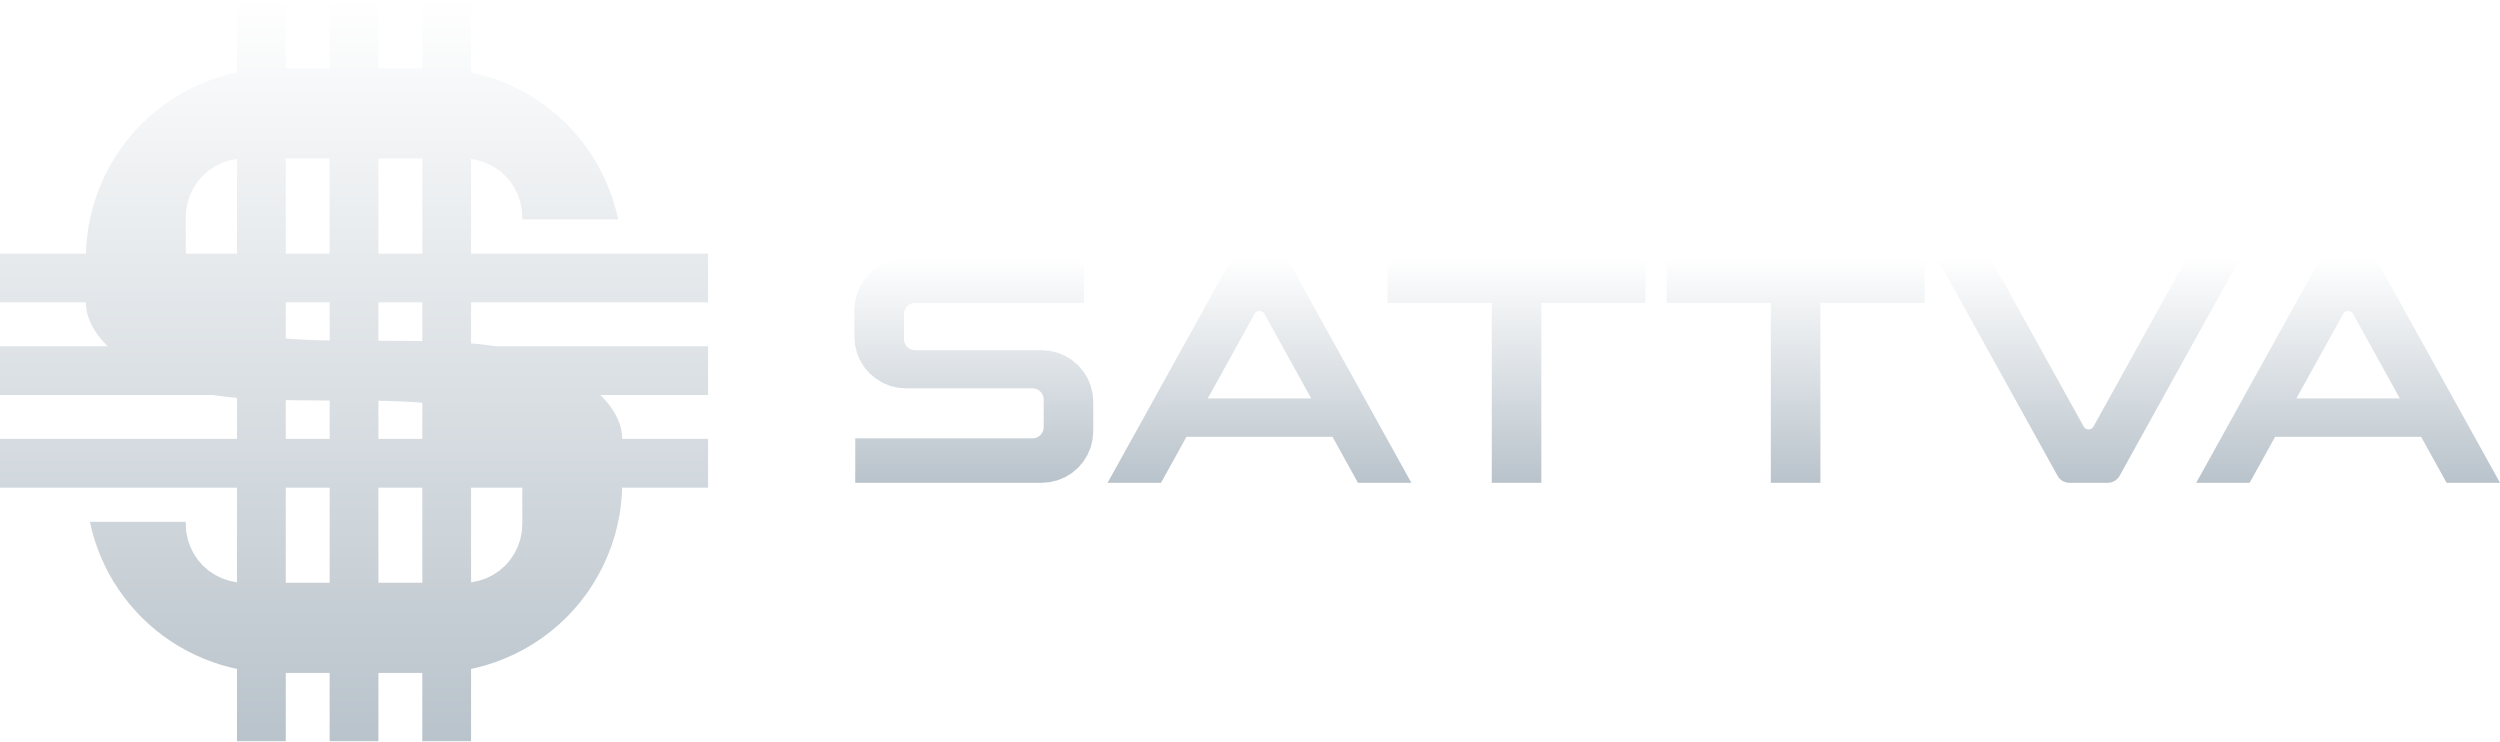
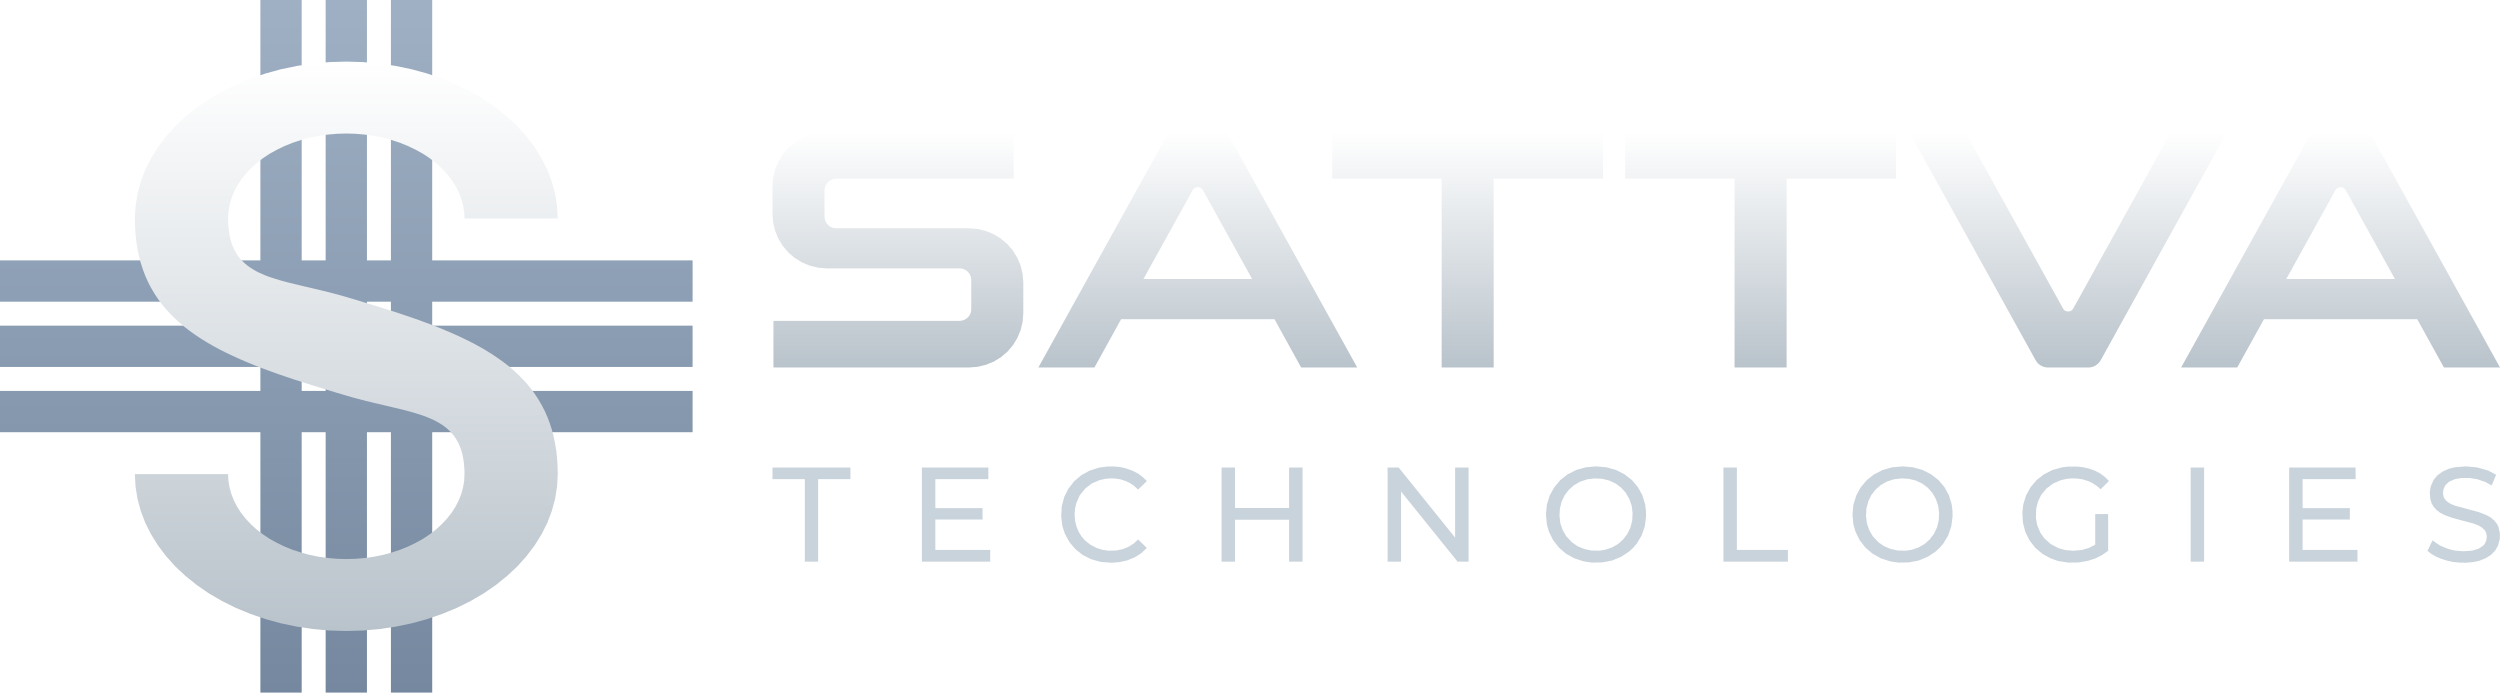
- <svg xmlns="http://www.w3.org/2000/svg" viewBox="0 0 512.66 152" role="img" aria-label="Sattva">
+ <svg xmlns="http://www.w3.org/2000/svg" viewBox="0 0 3754.0 1040.0" role="img" aria-label="Sattva Technologies">
  <defs>
    <linearGradient id="sv" x1="0" y1="0" x2="0" y2="1">
      <stop offset="0" stop-color="#ffffff" />
      <stop offset="1" stop-color="#b9c3cb" />
    </linearGradient>
+     <linearGradient id="st" x1="0" y1="0" x2="0" y2="1">
+       <stop offset="0" stop-color="#9fb0c4" />
+       <stop offset="1" stop-color="#75889f" />
+     </linearGradient>
  </defs>
-   <g fill="url(#sv)" fill-rule="evenodd">
-     <path d="M145.2 52L96.6 52L96.6 32.6L96.67 32.6L98.21 32.91L99.69 33.41L101.1 34.11L102.41 34.98L103.59 36.01L104.62 37.19L105.49 38.5L106.19 39.91L106.69 41.39L107 42.93L107.1 44.5L107.1 45L126.77 45L126.34 43.15L125.81 41.32L125.2 39.53L124.5 37.76L123.71 36.03L122.85 34.34L121.9 32.69L120.87 31.1L119.76 29.55L118.58 28.06L117.33 26.63L116.02 25.26L114.63 23.96L113.19 22.73L111.68 21.56L110.12 20.48L108.52 19.47L106.86 18.54L105.16 17.69L103.42 16.93L101.64 16.25L99.84 15.65L98.01 15.15L96.6 14.84L96.6 0L86.6 0L86.6 14L77.6 14L77.6 0L67.6 0L67.6 14L58.6 14L58.6 0L48.6 0L48.6 14.84L47.92 14.98L45.8 15.52L43.72 16.19L41.68 16.97L39.68 17.86L37.73 18.87L35.85 19.98L34.03 21.19L32.28 22.51L30.61 23.92L29.02 25.42L27.52 27.01L26.11 28.68L24.79 30.43L23.58 32.25L22.47 34.13L21.46 36.08L20.57 38.08L19.79 40.12L19.12 42.2L18.58 44.32L18.15 46.47L17.85 48.63L17.66 50.81L17.63 52L0 52L0 62L17.6 62L17.64 62.86L17.77 63.71L17.97 64.57L18.25 65.41L18.61 66.26L19.03 67.09L19.53 67.92L20.1 68.74L20.74 69.54L21.44 70.33L22.09 71L0 71L0 81L43.6 81L43.74 81.02L45.13 81.22L46.57 81.39L48.06 81.53L48.6 81.58L48.6 90L0 90L0 100L48.6 100L48.6 119.4L48.53 119.4L46.99 119.09L45.51 118.59L44.1 117.89L42.79 117.02L41.61 115.99L40.58 114.81L39.71 113.5L39.01 112.09L38.51 110.61L38.2 109.07L38.1 107.5L38.1 107L18.43 107L18.86 108.85L19.39 110.68L20 112.47L20.7 114.24L21.49 115.97L22.35 117.66L23.3 119.31L24.33 120.9L25.44 122.45L26.62 123.94L27.87 125.37L29.18 126.74L30.57 128.04L32.01 129.27L33.52 130.44L35.08 131.52L36.68 132.53L38.34 133.46L40.04 134.31L41.78 135.07L43.56 135.75L45.36 136.35L47.19 136.85L48.6 137.16L48.6 152L58.6 152L58.6 138L67.6 138L67.6 152L77.6 152L77.6 138L86.6 138L86.6 152L96.6 152L96.6 137.16L97.28 137.02L99.4 136.48L101.48 135.81L103.52 135.03L105.52 134.14L107.47 133.13L109.35 132.02L111.17 130.81L112.92 129.49L114.59 128.08L116.18 126.58L117.68 124.99L119.09 123.32L120.41 121.57L121.62 119.75L122.73 117.87L123.74 115.92L124.63 113.92L125.41 111.88L126.08 109.8L126.62 107.68L127.05 105.53L127.35 103.37L127.54 101.19L127.57 100L145.2 100L145.2 90L127.6 90L127.56 89.14L127.43 88.29L127.23 87.43L126.95 86.59L126.59 85.74L126.17 84.91L125.67 84.08L125.1 83.26L124.46 82.46L123.76 81.67L123.11 81L145.2 81L145.2 71L101.6 71L101.46 70.98L100.07 70.78L98.63 70.61L97.14 70.47L96.6 70.42L96.6 62L145.2 62ZM77.6 52L77.6 32.5L86.6 32.5L86.6 52ZM58.6 52L58.6 32.5L67.6 32.5L67.6 52ZM48.6 52L38.1 52L38.1 44.5L38.2 42.93L38.51 41.39L39.01 39.91L39.71 38.5L40.58 37.19L41.61 36.01L42.79 34.98L44.1 34.11L45.51 33.41L46.99 32.91L48.53 32.6L48.6 32.6ZM58.6 100L67.6 100L67.6 119.5L58.6 119.5ZM58.6 82.05L59.43 82.06L61.14 82.09L62.86 82.1L64.57 82.11L66.29 82.12L67.6 82.12L67.6 90L58.6 90ZM58.6 62L67.6 62L67.6 69.82L67.26 69.81L65.7 69.78L64.19 69.73L62.71 69.67L61.29 69.6L59.92 69.51L58.6 69.4ZM86.6 62L86.6 69.95L85.77 69.94L84.06 69.91L82.34 69.9L80.62 69.89L78.91 69.88L77.6 69.88L77.6 62ZM79.5 82.22L81.01 82.27L82.49 82.33L83.91 82.4L85.28 82.49L86.6 82.6L86.6 90L77.6 90L77.6 82.18L77.94 82.19ZM107 109.07L106.69 110.61L106.19 112.09L105.49 113.5L104.62 114.81L103.59 115.99L102.41 117.02L101.1 117.89L99.69 118.59L98.21 119.09L96.67 119.4L96.6 119.4L96.6 100L107.1 100L107.1 107.5ZM77.6 100L86.6 100L86.6 119.5L77.6 119.5Z" />
-     <path d="M184.12 53.13L182.51 53.52L180.98 54.15L179.56 55.02L178.3 56.1L177.22 57.36L176.35 58.78L175.72 60.31L175.33 61.92L175.2 63.58L175.2 69.05L175.33 70.71L175.72 72.32L176.35 73.86L177.22 75.27L178.3 76.54L179.56 77.61L180.98 78.48L182.51 79.12L184.12 79.5L185.78 79.63L211.72 79.63L212.08 79.66L212.43 79.75L212.77 79.88L213.08 80.07L213.35 80.31L213.58 80.58L213.77 80.89L213.91 81.22L214 81.57L214.02 81.93L214.02 87.59L214 87.95L213.91 88.3L213.77 88.64L213.58 88.94L213.35 89.22L213.08 89.45L212.77 89.64L212.43 89.78L212.08 89.86L211.72 89.89L175.38 89.89L175.38 99L213.61 99L215.27 98.87L216.88 98.48L218.41 97.85L219.83 96.98L221.09 95.9L222.17 94.64L223.04 93.22L223.67 91.69L224.06 90.08L224.19 88.42L224.19 82.39L224.06 80.74L223.67 79.12L223.04 77.59L222.17 76.18L221.09 74.91L219.83 73.83L218.41 72.97L216.88 72.33L215.27 71.94L213.61 71.81L187.67 71.81L187.31 71.79L186.96 71.7L186.62 71.56L186.31 71.37L186.04 71.14L185.81 70.87L185.62 70.56L185.48 70.22L185.39 69.87L185.37 69.51L185.37 64.41L185.39 64.05L185.48 63.7L185.62 63.36L185.81 63.06L186.04 62.78L186.31 62.55L186.62 62.36L186.96 62.22L187.31 62.14L187.67 62.11L222.3 62.11L222.3 53L185.78 53ZM264.57 54.17L264.38 53.94L264.18 53.73L263.95 53.54L263.71 53.38L263.45 53.25L263.17 53.14L262.89 53.06L262.6 53.02L262.31 53L254.24 53L253.95 53.02L253.66 53.06L253.38 53.14L253.1 53.25L252.84 53.38L252.6 53.54L252.37 53.73L252.17 53.94L251.99 54.17L251.83 54.42L233.95 86.7L232.36 89.57L227.13 99L238.08 99L243.31 89.57L273.24 89.57L278.47 99L289.42 99L284.19 89.57L279.84 81.7L264.72 54.42ZM257.8 63.87L258.03 63.8L258.28 63.77L258.52 63.8L258.75 63.87L258.96 64L259.14 64.16L259.28 64.36L268.89 81.7L247.67 81.7L257.27 64.36L257.41 64.16L257.59 64ZM305.91 53L284.54 53L284.54 62.11L305.91 62.11L305.91 99L316.07 99L316.07 62.11L337.44 62.11L337.44 53L316.07 53ZM373.3 53L363.13 53L341.77 53L341.77 62.11L363.13 62.11L363.13 99L373.3 99L373.3 62.11L394.67 62.11L394.67 53ZM432.82 98.94L433.1 98.86L433.37 98.75L433.63 98.62L433.88 98.46L434.1 98.27L434.31 98.06L434.49 97.83L434.65 97.58L459.34 53L448.39 53L429.3 87.47L429.16 87.67L428.98 87.84L428.77 87.96L428.54 88.04L428.29 88.06L428.05 88.04L427.82 87.96L427.61 87.84L427.43 87.67L427.29 87.47L408.19 53L397.24 53L421.94 97.58L422.09 97.83L422.28 98.06L422.48 98.27L422.71 98.46L422.95 98.62L423.21 98.75L423.49 98.86L423.77 98.94L424.06 98.98L424.35 99L432.23 99L432.53 98.98ZM487.96 54.42L487.8 54.17L487.62 53.94L487.42 53.73L487.19 53.54L486.95 53.38L486.69 53.25L486.41 53.14L486.13 53.06L485.84 53.02L485.55 53L477.48 53L477.19 53.02L476.9 53.06L476.62 53.14L476.34 53.25L476.08 53.38L475.84 53.54L475.61 53.73L475.41 53.94L475.22 54.17L475.07 54.42L459.95 81.7L458.72 83.94L455.6 89.57L450.37 99L461.32 99L466.55 89.57L496.48 89.57L501.71 99L512.66 99L507.43 89.57L504.3 83.92L503.07 81.7ZM481.04 63.87L481.27 63.8L481.51 63.77L481.76 63.8L481.99 63.87L482.2 64L482.38 64.16L482.52 64.36L492.12 81.7L470.9 81.7L480.51 64.36L480.65 64.16L480.83 64Z" />
-   </g>
+   <path fill="url(#st)" fill-rule="evenodd" d="M1040 391L649 391L649 0L587 0L587 391L551 391L551 0L489 0L489 391L453 391L453 0L391 0L391 391L0 391L0 453L391 453L391 489L0 489L0 551L391 551L391 587L0 587L0 649L391 649L391 1040L453 1040L453 649L489 649L489 1040L551 1040L551 649L587 649L587 1040L649 1040L649 649L1040 649L1040 587L649 587L649 551L1040 551L1040 489L649 489L649 453L1040 453ZM453 551L489 551L489 587L453 587ZM587 551L587 587L551 587L551 551ZM551 489L551 453L587 453L587 489ZM453 489L453 453L489 453L489 489Z" />
+   <path fill="url(#sv)" fill-rule="evenodd" d="M837.5 328L836.5 309.5L833.6 291.2L828.7 273L822 255.2L813.3 237.9L802.9 221.1L790.7 205L776.9 189.6L761.4 175.1L744.5 161.5L726.2 148.9L706.6 137.5L685.9 127.2L664.1 118.2L641.5 110.4L618.1 104L594.1 99L569.7 95.4L544.9 93.2L520 92.5L495.1 93.2L470.3 95.4L445.9 99L421.9 104L398.5 110.4L375.9 118.2L354.1 127.2L333.4 137.5L313.8 148.9L295.5 161.5L278.6 175.1L263.1 189.6L249.3 205L237.1 221.1L226.7 237.9L218 255.2L211.3 273L206.4 291.2L203.5 309.5L202.5 328L202.8 340.2L203.5 351.9L204.7 363.2L206.5 374.1L208.7 384.6L211.3 394.7L214.5 404.5L218 413.8L222 422.9L226.5 431.6L231.4 440L236.6 448L242.3 455.8L248.4 463.3L254.9 470.4L261.8 477.4L269 484L276.6 490.5L284.6 496.7L292.9 502.6L301.6 508.4L310.6 514L319.9 519.4L329.5 524.6L339.5 529.6L349.7 534.5L360.3 539.3L371.1 543.9L382.2 548.5L393.5 552.9L405.2 557.2L417 561.5L429.1 565.6L441.5 569.8L454.1 573.8L466.8 577.9L479.8 581.9L493 585.9L506.4 590L520 594L527.5 596.2L534.9 598.2L542.2 600.1L549.4 602L556.5 603.7L563.5 605.4L570.4 607L577.1 608.6L583.7 610.1L590.2 611.7L596.5 613.2L602.7 614.7L608.8 616.2L614.7 617.8L620.4 619.4L626 621.1L631.4 622.8L636.6 624.6L641.6 626.5L646.5 628.6L651.2 630.7L655.7 633L659.9 635.4L664 638L667.9 640.8L671.5 643.7L675 646.9L678.2 650.3L681.2 653.8L683.9 657.7L686.4 661.8L688.7 666.1L690.7 670.7L692.5 675.7L694 680.9L695.2 686.4L696.2 692.3L696.9 698.5L697.4 705.1L697.5 712L697 722L695.3 731.9L692.6 741.8L688.8 751.4L684 760.8L678.2 769.9L671.3 778.6L663.6 786.9L655 794.8L645.5 802.2L635.3 809L624.3 815.1L612.7 820.7L600.6 825.6L587.9 829.8L574.9 833.3L561.4 836L547.8 837.9L533.9 839.1L520 839.5L506.1 839.1L492.2 837.9L478.6 836L465.1 833.3L452.1 829.8L439.4 825.6L427.3 820.7L415.7 815.1L404.7 809L394.5 802.2L385 794.8L376.4 786.9L368.7 778.6L361.8 769.9L356 760.8L351.2 751.4L347.4 741.8L344.7 731.9L343 722L342.5 712L202.5 712L203.5 730.5L206.4 748.8L211.3 767L218 784.8L226.7 802.1L237.1 818.9L249.3 835L263.1 850.4L278.6 864.9L295.5 878.5L313.8 891.1L333.4 902.5L354.1 912.8L375.9 921.8L398.5 929.6L421.9 936L445.9 941L470.3 944.6L495.1 946.8L520 947.5L544.9 946.8L569.7 944.6L594.1 941L618.1 936L641.5 929.6L664.1 921.8L685.9 912.8L706.6 902.5L726.2 891.1L744.5 878.5L761.4 864.9L776.9 850.4L790.7 835L802.9 818.9L813.3 802.1L822 784.8L828.7 767L833.6 748.8L836.5 730.5L837.5 712L837.2 699.8L836.5 688.1L835.3 676.8L833.5 665.9L831.3 655.4L828.7 645.3L825.5 635.5L822 626.2L818 617.1L813.5 608.4L808.6 600L803.4 592L797.7 584.2L791.6 576.7L785.1 569.6L778.2 562.6L771 556L763.4 549.5L755.4 543.3L747.1 537.4L738.4 531.6L729.4 526L720.1 520.6L710.5 515.4L700.5 510.4L690.3 505.5L679.7 500.7L668.9 496.1L657.8 491.5L646.5 487.1L634.8 482.8L623 478.5L610.9 474.4L598.5 470.2L585.9 466.2L573.2 462.1L560.2 458.1L547 454.1L533.6 450L520 446L512.5 443.8L505.1 441.8L497.8 439.9L490.6 438L483.5 436.3L476.5 434.6L469.6 433L462.9 431.4L456.3 429.9L449.8 428.3L443.5 426.8L437.3 425.3L431.2 423.8L425.3 422.2L419.6 420.6L414 418.9L408.6 417.2L403.4 415.4L398.4 413.5L393.5 411.4L388.8 409.3L384.3 407L380.1 404.6L376 402L372.1 399.2L368.5 396.3L365 393.1L361.8 389.7L358.8 386.2L356.1 382.3L353.6 378.2L351.3 373.9L349.3 369.3L347.5 364.3L346 359.1L344.8 353.6L343.8 347.7L343.1 341.5L342.6 334.9L342.5 328L343 318L344.7 308.1L347.4 298.2L351.2 288.6L356 279.2L361.8 270.1L368.7 261.4L376.4 253.1L385 245.2L394.5 237.8L404.7 231L415.7 224.9L427.3 219.3L439.4 214.4L452.1 210.2L465.1 206.7L478.6 204L492.2 202.1L506.1 200.9L520 200.5L533.9 200.9L547.8 202.1L561.4 204L574.9 206.7L587.9 210.2L600.6 214.4L612.7 219.3L624.3 224.9L635.3 231L645.5 237.8L655 245.2L663.6 253.1L671.3 261.4L678.2 270.1L684 279.2L688.8 288.6L692.6 298.2L695.3 308.1L697 318L697.5 328Z" />
+   <path fill="url(#sv)" fill-rule="evenodd" d="M1228.6 199.2L1216.2 202.2L1204.4 207.1L1193.5 213.8L1183.8 222L1175.5 231.7L1168.9 242.6L1164 254.4L1161 266.8L1160 279.6L1160 321.6L1161 334.4L1164 346.8L1168.9 358.6L1175.5 369.4L1183.8 379.1L1193.5 387.4L1204.4 394.1L1216.2 399L1228.6 402L1241.3 403L1440.8 403L1443.5 403.2L1446.2 403.8L1448.8 404.9L1451.2 406.3L1453.3 408.1L1455.1 410.2L1456.5 412.6L1457.6 415.2L1458.2 417.9L1458.4 420.6L1458.4 464.1L1458.2 466.9L1457.6 469.6L1456.5 472.2L1455.1 474.5L1453.3 476.6L1451.2 478.4L1448.8 479.9L1446.2 480.9L1443.5 481.6L1440.8 481.8L1161.4 481.8L1161.4 551.8L1455.3 551.8L1468 550.8L1480.4 547.8L1492.2 543L1503.1 536.3L1512.8 528L1521.1 518.3L1527.7 507.4L1532.6 495.6L1535.6 483.2L1536.6 470.5L1536.6 424.2L1535.6 411.5L1532.6 399L1527.7 387.3L1521.1 376.4L1512.8 366.7L1503.1 358.4L1492.2 351.7L1480.4 346.8L1468 343.8L1455.3 342.8L1255.8 342.8L1253.1 342.6L1250.4 342L1247.8 340.9L1245.4 339.5L1243.3 337.7L1241.5 335.6L1240.1 333.2L1239 330.6L1238.4 327.9L1238.1 325.2L1238.1 285.9L1238.4 283.2L1239 280.5L1240.1 277.9L1241.5 275.5L1243.3 273.4L1245.4 271.6L1247.8 270.2L1250.4 269.1L1253.1 268.5L1255.8 268.2L1522.1 268.2L1522.1 198.2L1241.3 198.2ZM1847 207.2L1845.6 205.5L1844 203.9L1842.2 202.4L1840.4 201.2L1838.4 200.1L1836.3 199.3L1834.1 198.7L1831.8 198.3L1829.6 198.2L1767.6 198.2L1765.4 198.3L1763.1 198.7L1760.9 199.3L1758.8 200.1L1756.8 201.2L1755 202.4L1753.2 203.9L1751.6 205.5L1750.2 207.2L1749.1 209.2L1611.6 457.2L1599.4 479.3L1559.2 551.8L1643.4 551.8L1683.5 479.3L1913.7 479.3L1953.8 551.8L2038 551.8L1997.8 479.3L1964.3 418.9L1848.2 209.2ZM1794.9 281.8L1796.7 281.2L1798.6 281L1800.5 281.2L1802.3 281.8L1803.9 282.8L1805.3 284L1806.3 285.6L1880.2 418.9L1717 418.9L1790.9 285.6L1791.9 284L1793.3 282.8ZM2164.8 198.2L2000.5 198.2L2000.5 268.2L2164.8 268.2L2164.8 551.8L2242.9 551.8L2242.9 268.2L2407.1 268.2L2407.1 198.2L2242.9 198.2ZM2682.8 198.2L2604.6 198.2L2440.4 198.2L2440.4 268.2L2604.6 268.2L2604.6 551.8L2682.8 551.8L2682.8 268.2L2847 268.2L2847 198.2ZM3140.3 551.3L3142.5 550.8L3144.6 549.9L3146.6 548.9L3148.4 547.6L3150.2 546.2L3151.8 544.6L3153.2 542.8L3154.4 540.9L3344.2 198.2L3260 198.2L3113.2 463.2L3112.2 464.7L3110.8 466L3109.2 467L3107.4 467.5L3105.5 467.7L3103.6 467.5L3101.9 467L3100.2 466L3098.9 464.7L3097.8 463.2L2951 198.2L2866.8 198.2L3056.7 540.9L3057.9 542.8L3059.3 544.6L3060.8 546.2L3062.6 547.6L3064.5 548.9L3066.5 549.9L3068.6 550.8L3070.7 551.3L3073 551.7L3075.2 551.8L3135.8 551.8L3138 551.7ZM3564.2 209.2L3563 207.2L3561.6 205.5L3560 203.9L3558.3 202.4L3556.4 201.2L3554.4 200.1L3552.3 199.3L3550.1 198.7L3547.9 198.3L3545.6 198.2L3483.6 198.2L3481.4 198.3L3479.1 198.7L3477 199.3L3474.9 200.1L3472.9 201.2L3471 202.4L3469.2 203.9L3467.7 205.5L3466.3 207.2L3465.1 209.2L3348.9 418.9L3339.4 436.1L3315.4 479.3L3275.2 551.8L3359.4 551.8L3399.6 479.3L3629.7 479.3L3669.8 551.8L3754 551.8L3713.9 479.3L3689.8 435.9L3680.4 418.9ZM3511 281.8L3512.8 281.2L3514.6 281L3516.5 281.2L3518.3 281.8L3519.9 282.8L3521.3 284L3522.4 285.6L3596.2 418.9L3433.1 418.9L3506.9 285.6L3508 284L3509.4 282.8Z" />
+   <path fill="#c9d3dc" fill-rule="evenodd" d="M1277 719.5L1277 702L1160 702L1160 719.5L1208.5 719.5L1208.5 843.4L1228.5 843.4L1228.5 719.5ZM1404.5 825.8L1404.5 780.1L1475.4 780.1L1475.4 763L1404.5 763L1404.5 719.5L1484.1 719.5L1484.1 702L1384.3 702L1384.3 843.4L1486.9 843.4L1486.9 825.8ZM1681 844.1L1692.9 841.4L1704 836.9L1713.7 830.7L1722.1 822.8L1709 810.1L1702.2 816.3L1694.8 821L1686.7 824.4L1676 826.7L1664.5 826.9L1655.5 825.6L1647.1 823L1637.5 818.1L1629.4 811.7L1623.9 805.4L1619.6 798.3L1616.3 790.3L1614.3 781.8L1613.6 772.7L1614.3 763.6L1616.3 755L1621.6 743.4L1629.4 733.7L1639.3 726.1L1651.2 720.9L1659.9 719L1666.8 718.4L1673.7 718.5L1682.5 719.8L1690.8 722.5L1696.7 725.3L1702.2 729L1709 735.1L1722.1 722.4L1715.9 716.3L1709 711.2L1701.3 707.1L1690.1 703.1L1681.1 701.2L1671.6 700.4L1662 700.6L1649.9 702.3L1635.9 706.8L1623.5 713.7L1612.9 722.8L1604.3 733.8L1598 746.4L1594.3 760.5L1593.5 775.8L1595.4 790.6L1599.1 801.6L1605.8 813.9L1614.7 824.5L1625.6 833.2L1638.4 839.7L1652.6 843.7L1668.2 845ZM1955.9 702L1935.7 702L1935.7 762.8L1854.5 762.8L1854.5 702L1834.3 702L1834.3 843.4L1854.5 843.4L1854.5 780.4L1935.7 780.4L1935.7 843.4L1955.9 843.4ZM2205.2 843.4L2205.2 702L2185 702L2185 807.3L2100.2 702L2083.6 702L2083.6 843.4L2103.8 843.4L2103.8 738L2188.7 843.4ZM2406.3 844.5L2421 841.6L2434.5 836L2446.2 828.2L2452.4 822.5L2457.9 816.1L2465 804.2L2469.8 790.6L2471.7 775.8L2471.5 766.5L2470.4 757.6L2466.2 743.8L2459.5 731.5L2450.4 720.8L2439.4 712.2L2426.6 705.7L2412.3 701.7L2396.8 700.3L2381.1 701.7L2366.7 705.8L2353.9 712.3L2342.8 721L2333.9 731.7L2327.1 744L2322.8 757.7L2321.4 772.7L2322.8 787.6L2326 798.7L2332.3 811.3L2340.9 822.3L2351.5 831.4L2364.1 838.4L2378.2 843L2390.4 844.8ZM2389.8 826.7L2378.9 824.4L2369.1 820.3L2360.5 814.4L2351.9 805.3L2346.6 796.2L2343.1 786.1L2341.7 775L2342.3 763.6L2345 753.1L2349.6 743.5L2355.9 735.3L2363.8 728.4L2372.9 723.2L2383.2 719.8L2394.4 718.4L2405.9 719L2416.5 721.6L2426.1 726.1L2434.4 732.3L2441.3 740.1L2446.5 749.1L2450.1 759.3L2451.5 770.3L2450.9 781.8L2448.2 792.3L2443.6 801.8L2437.3 810.1L2429.6 816.9L2420.5 822.1L2410.2 825.6L2401.4 826.9ZM2608.1 825.8L2608.1 702L2587.9 702L2587.9 843.4L2684.7 843.4L2684.7 825.8ZM2866.5 844.5L2881.3 841.6L2894.8 836L2906.5 828.2L2912.7 822.5L2918.1 816.1L2925.3 804.2L2930 790.6L2932 775.8L2931.8 766.5L2930.7 757.6L2926.5 743.8L2919.8 731.5L2910.7 720.8L2899.7 712.2L2886.9 705.7L2872.6 701.7L2857.1 700.3L2841.4 701.7L2827 705.8L2814.1 712.3L2803.1 721L2794.1 731.7L2787.4 744L2783.1 757.7L2781.7 772.7L2783.1 787.6L2786.3 798.7L2792.6 811.3L2801.2 822.3L2811.8 831.4L2824.3 838.4L2838.5 843L2850.7 844.8ZM2850.1 826.7L2839.2 824.4L2829.4 820.3L2820.8 814.4L2812.2 805.3L2806.9 796.2L2803.4 786.1L2802 775L2802.6 763.6L2805.3 753.1L2809.9 743.5L2816.2 735.3L2824.1 728.4L2833.2 723.2L2843.5 719.8L2854.7 718.4L2866.2 719L2876.8 721.6L2886.4 726.1L2894.7 732.3L2901.6 740.1L2906.8 749.1L2910.3 759.3L2911.8 770.3L2911.2 781.8L2908.5 792.3L2903.9 801.8L2897.6 810.1L2889.9 816.9L2880.8 822.1L2870.5 825.6L2861.7 826.9ZM3121 844.6L3135.4 842.1L3146.5 838.5L3156.6 833.4L3165.6 827L3165.6 771.9L3146.2 771.9L3146.2 817.9L3136.9 822.7L3126.3 825.8L3113.1 827L3101.4 826L3090.7 823L3079.3 816.9L3069.9 808.5L3063.8 800L3058.9 788.1L3057.1 777.2L3057.6 763.6L3060.3 753L3064.9 743.4L3072.8 733.7L3082.9 726.1L3095 720.9L3103.9 719L3110.9 718.4L3118 718.5L3127 719.7L3135.4 722.3L3141.4 725L3149 730L3154.3 734.7L3166.8 722.2L3160.6 716.1L3153.7 711L3145.9 706.9L3137.5 703.8L3128.5 701.7L3119.1 700.6L3106 700.6L3096.6 701.7L3082.2 705.7L3069.3 712.2L3058.2 720.8L3049.2 731.5L3042.4 743.8L3038.1 757.6L3036.8 769.5L3037.6 784.9L3041.3 798.9L3047.6 811.5L3056.1 822.5L3066.8 831.6L3079.3 838.5L3090.4 842.4L3105.6 844.8ZM3289.5 702L3289.5 843.4L3309.7 843.4L3309.7 702ZM3457.6 825.8L3457.6 780.1L3528.5 780.1L3528.5 763L3457.6 763L3457.6 719.5L3537.2 719.5L3537.2 702L3437.4 702L3437.4 843.4L3540 843.4L3540 825.8ZM3713.1 844.1L3722.2 842.3L3732.4 838.3L3740.7 833L3746.9 826.5L3751.1 819L3753.8 809L3753.8 800.5L3751.7 791.2L3749.4 786.6L3745.2 781.4L3740.1 777.1L3734 773.7L3722.2 769L3686.9 759.5L3681.1 757.2L3676.2 754.4L3672.2 750.9L3669.5 746.7L3668.4 741.4L3668.9 735.1L3671.9 728.6L3677.6 723.3L3686.3 719.5L3695.9 717.8L3708.4 717.8L3720.3 719.7L3732.1 723.8L3741.5 729L3748.1 712.9L3736.3 706.6L3719.8 701.9L3702.7 700.3L3685.7 701.7L3677.1 703.9L3667.5 708.3L3659.9 713.9L3654.3 720.6L3650 730.3L3648.6 738.6L3649.3 749.1L3651.5 756.2L3654.1 760.6L3658.6 765.7L3663.9 769.8L3670.1 773.1L3682.2 777.6L3714 786.1L3721.4 788.9L3726.4 791.8L3731.2 796.2L3733.4 800.6L3734.2 806L3733.3 811.9L3731.3 816.2L3729 819.1L3722.2 823.8L3712.4 826.8L3699.3 827.8L3686 826.7L3675.7 824.1L3663.9 819.1L3652.6 811.5L3645.1 827.2L3650.8 831.7L3657.5 835.6L3665.4 839L3674.3 841.8L3683.4 843.8L3692.8 844.8L3702.9 845Z" />
</svg>
